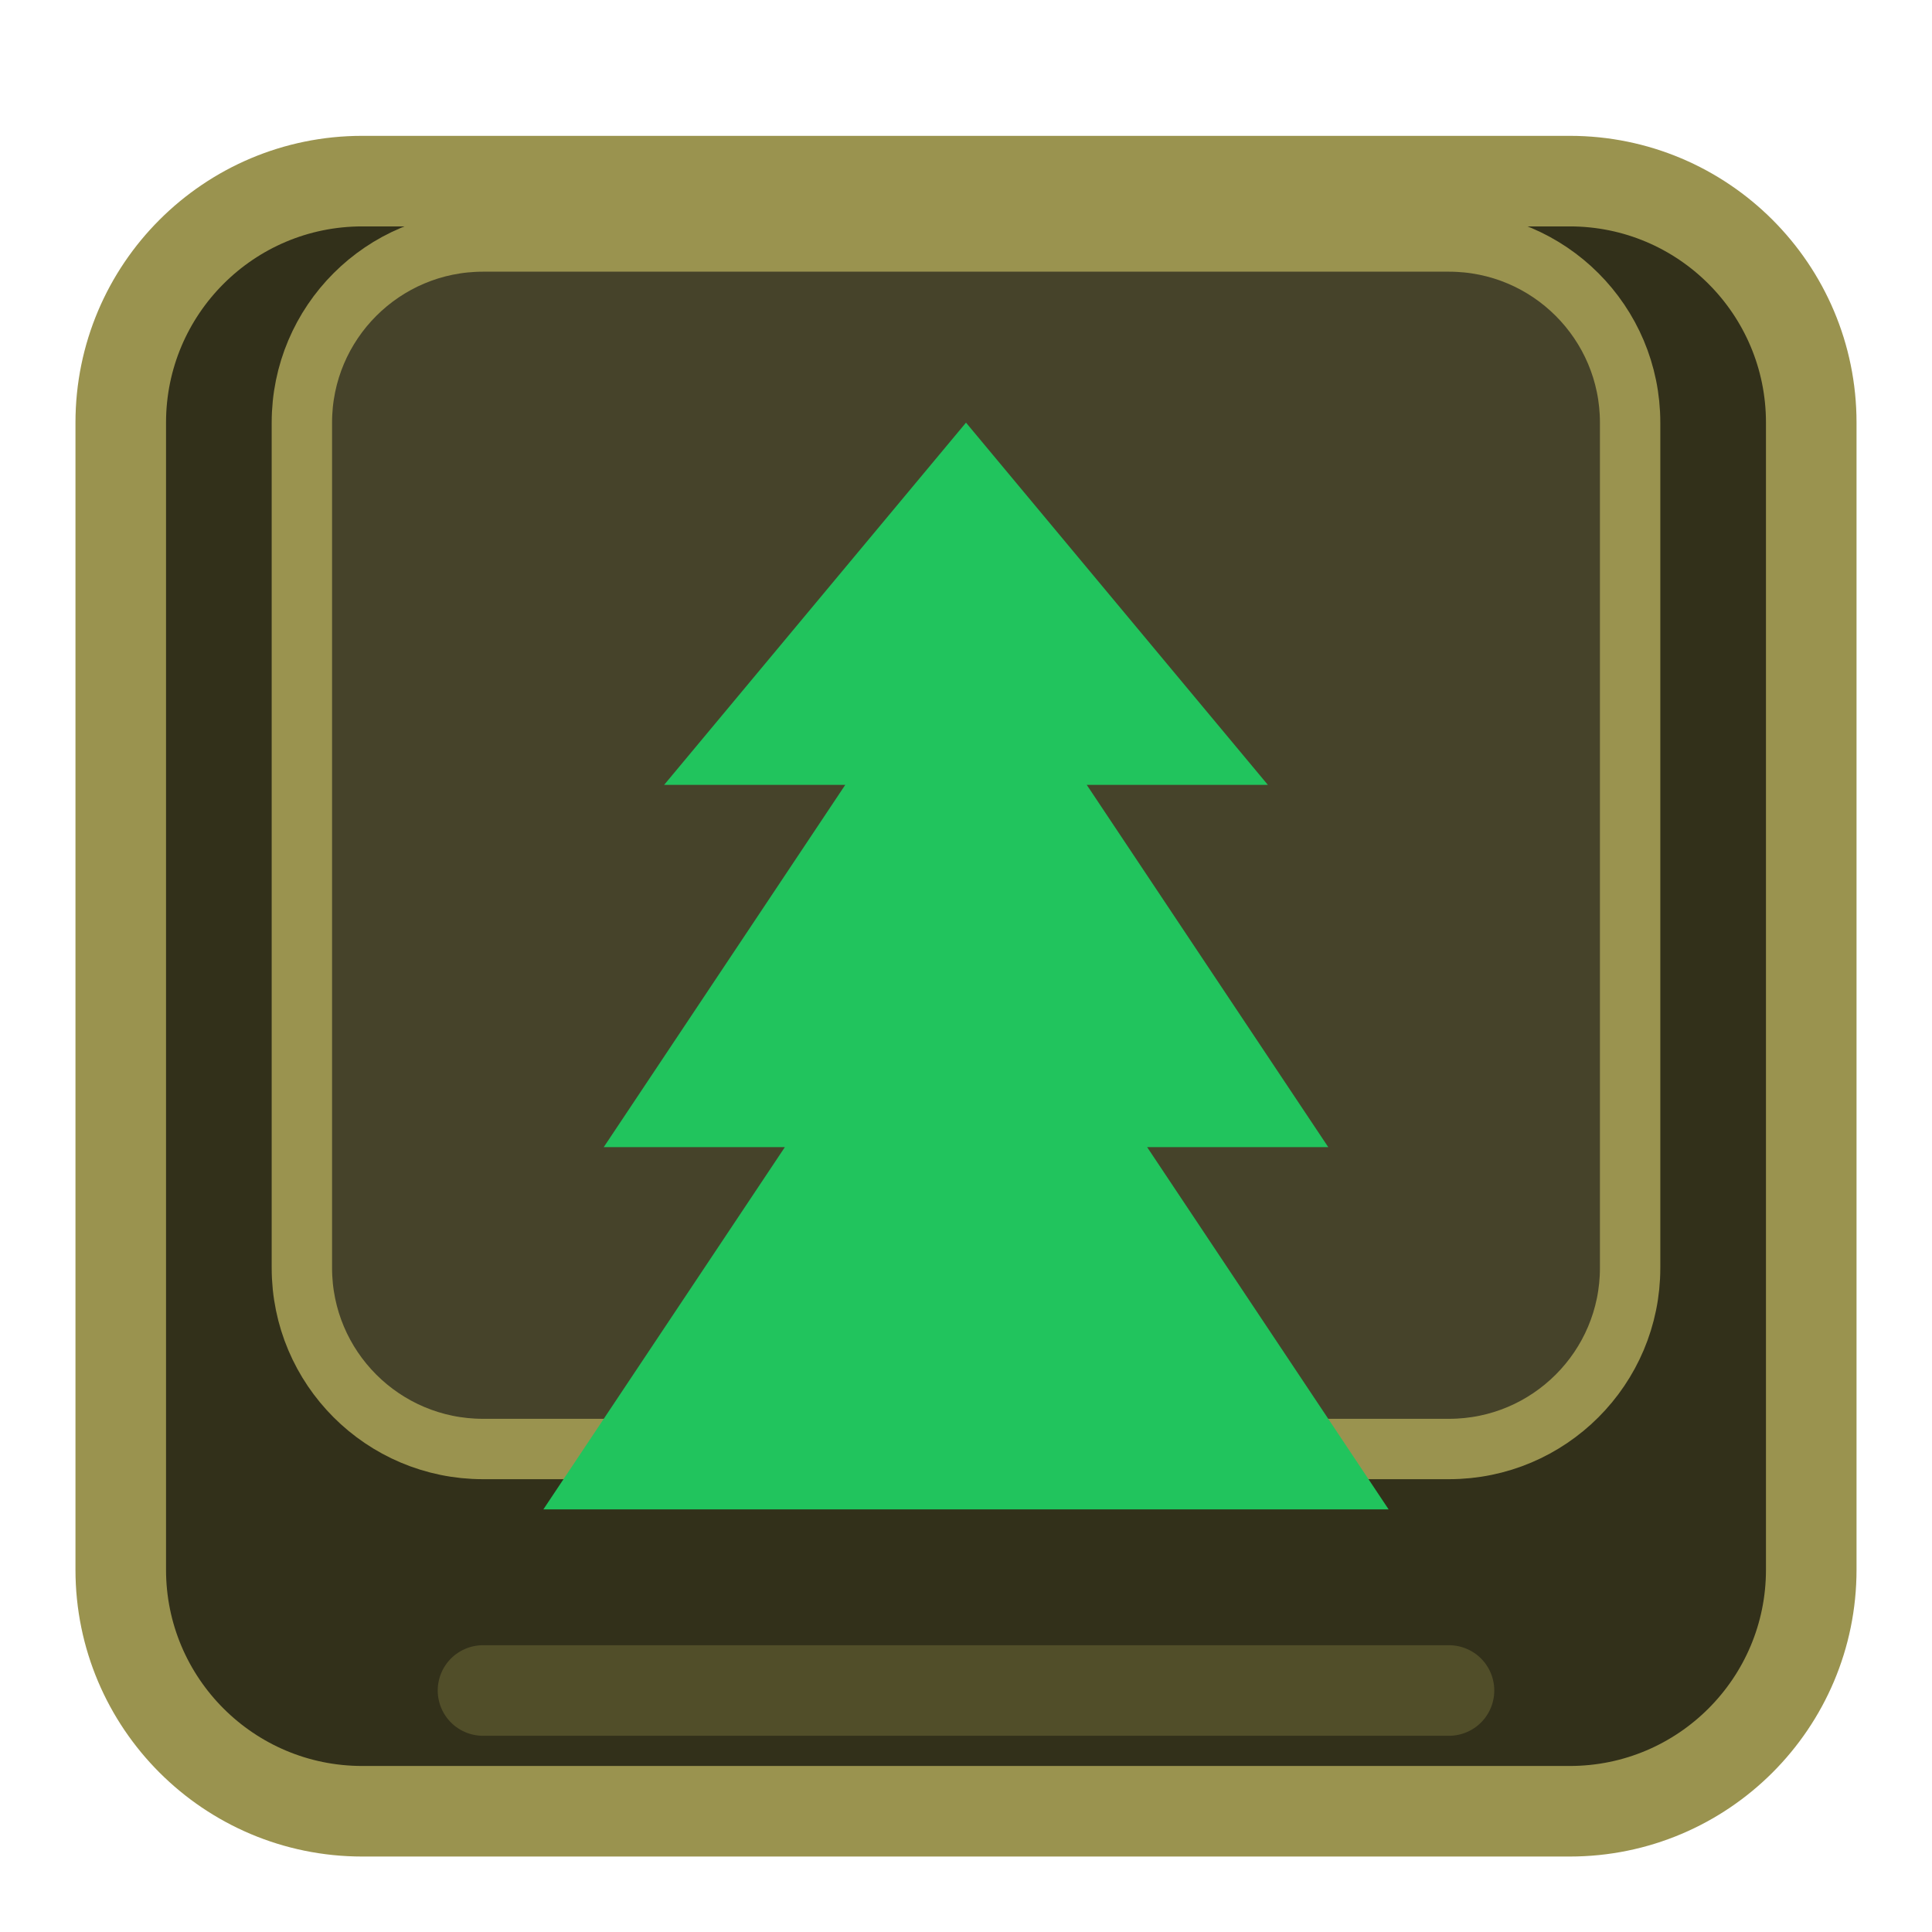
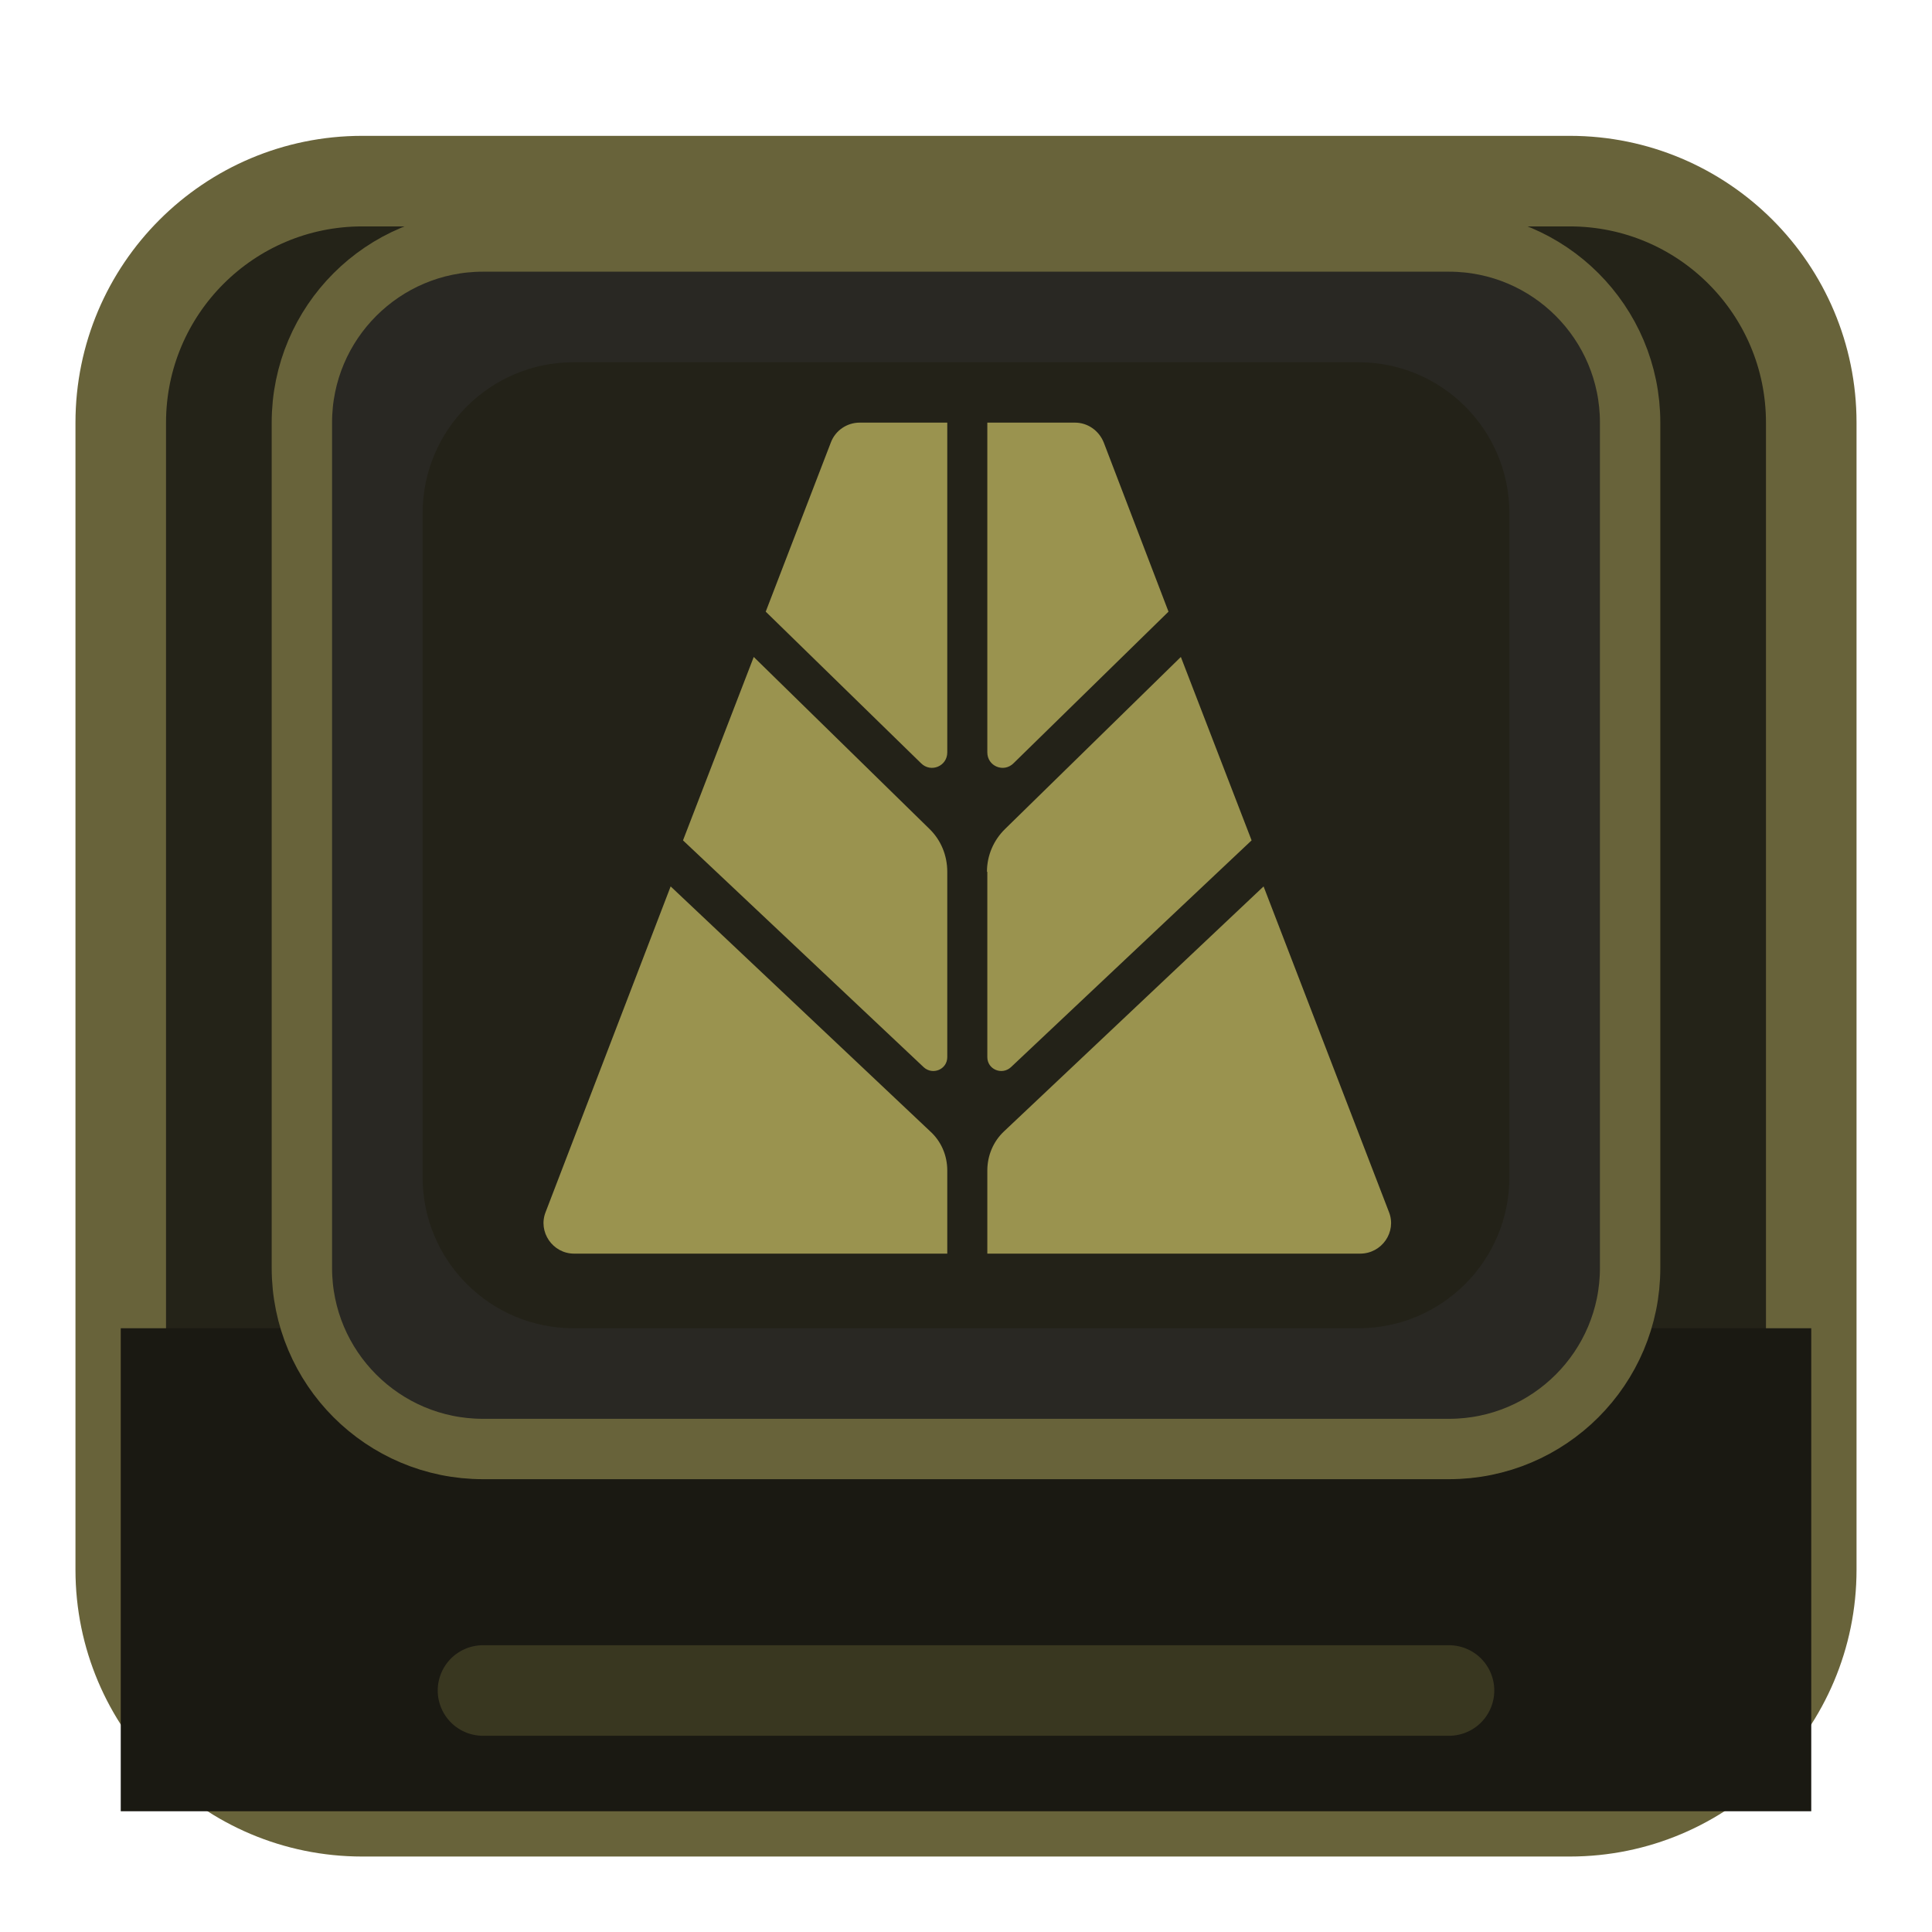
<svg xmlns="http://www.w3.org/2000/svg" viewBox="0 0 32 32" width="32" height="32" fill="none">
-   <rect x="2" y="3" width="28" height="27" rx="4" fill="#32301a" stroke="#9a934f" stroke-width="1.5" />
-   <rect x="5" y="4" width="22" height="20" rx="3" fill="#46432a" stroke="#9a934f" stroke-width="1" />
-   <path d="M16 7 L11 13 H14 L10 19 H13 L9 25 H23 L19 19 H22 L18 13 H21 Z" fill="#21c45d" />
-   <line x1="8" y1="28" x2="24" y2="28" stroke="rgba(154,147,79,0.3)" stroke-width="1.5" stroke-linecap="round" />
+   <rect x="2" y="3" width="28" height="27" rx="4" fill="#242318" stroke="#68633a" stroke-width="1.5" />
+   <rect x="2" y="22" width="28" height="8" rx="0" fill="#1a1912" />
+   <rect x="5" y="4" width="22" height="20" rx="3" fill="#292823" stroke="#68633a" stroke-width="1" />
+   <rect x="7" y="6" width="18" height="16" rx="2.5" fill="#232218" />
+   <g transform="translate(9, 7) scale(0.062)" fill="#9a934f">
+     <path d="m107.9 0v88.1c0 3.7-4.4 5.5-7 2.9l-41.5-40.5 17.4-45.2c1.2-3.2 4.3-5.3 7.7-5.3h23.4z" />
+     <path d="m107.9 120v49.5c0 3.3-3.9 4.9-6.3 2.7l-64.3-60.6 18.9-49 46.9 45.9c3.1 3 4.8 7.1 4.8 11.5z" />
+     <path d="m107.9 199.8v22.2h-99.7c-5.7 0-9.7-5.8-7.6-11.1l33.4-87 69.3 65.4c3 2.7 4.6 6.5 4.6 10.5z" />
+     <path d="m118.6 0v88.1c0 3.7 4.4 5.5 7 2.9l41.4-40.5-17.3-45.2c-1.3-3.2-4.3-5.3-7.7-5.3h-23.4z" />
+     <path d="m118.6 120v49.5c0 3.3 3.9 4.9 6.3 2.7l64.3-60.6-18.9-49-46.9 45.9c-3.1 3-4.9 7.1-4.9 11.5z" />
+     <path d="m118.6 199.8v22.2h99.6c5.8 0 9.8-5.8 7.7-11.1l-33.5-87-69.3 65.4c-2.9 2.7-4.5 6.5-4.5 10.5z" />
+   </g>
+   <line x1="8" y1="28" x2="24" y2="28" stroke="rgba(154,147,79,0.25)" stroke-width="1.5" stroke-linecap="round" />
</svg>
